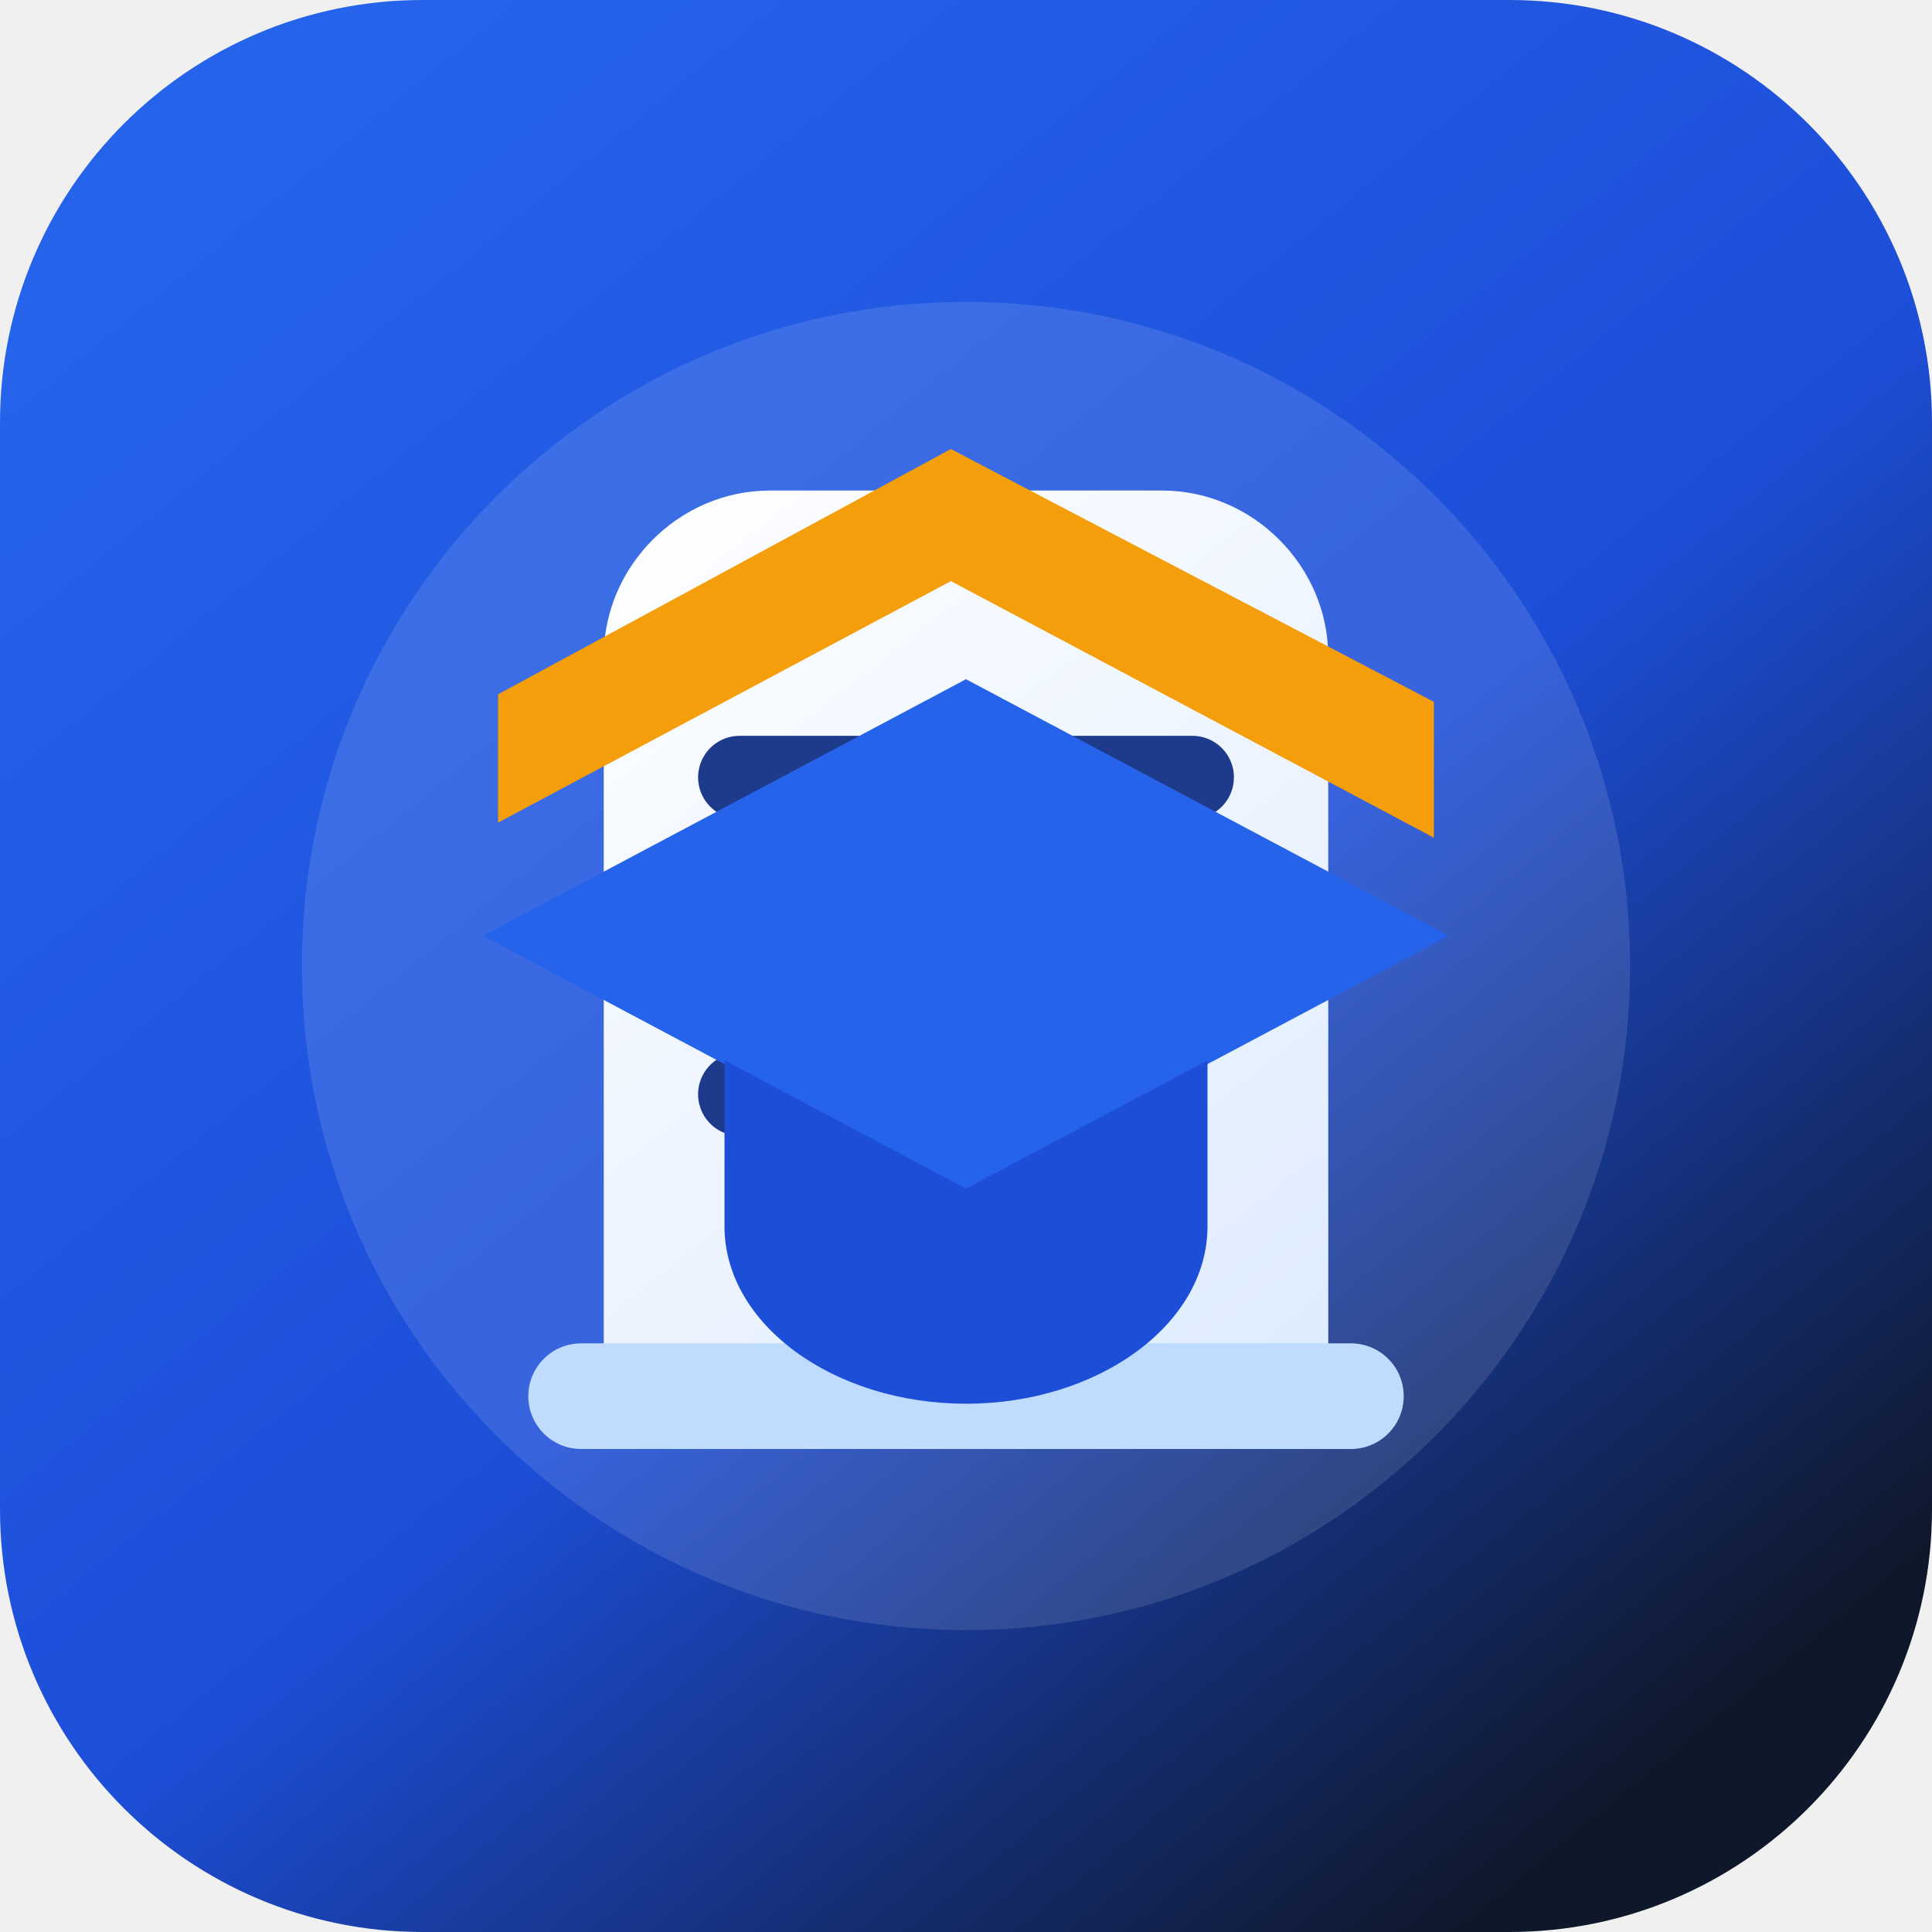
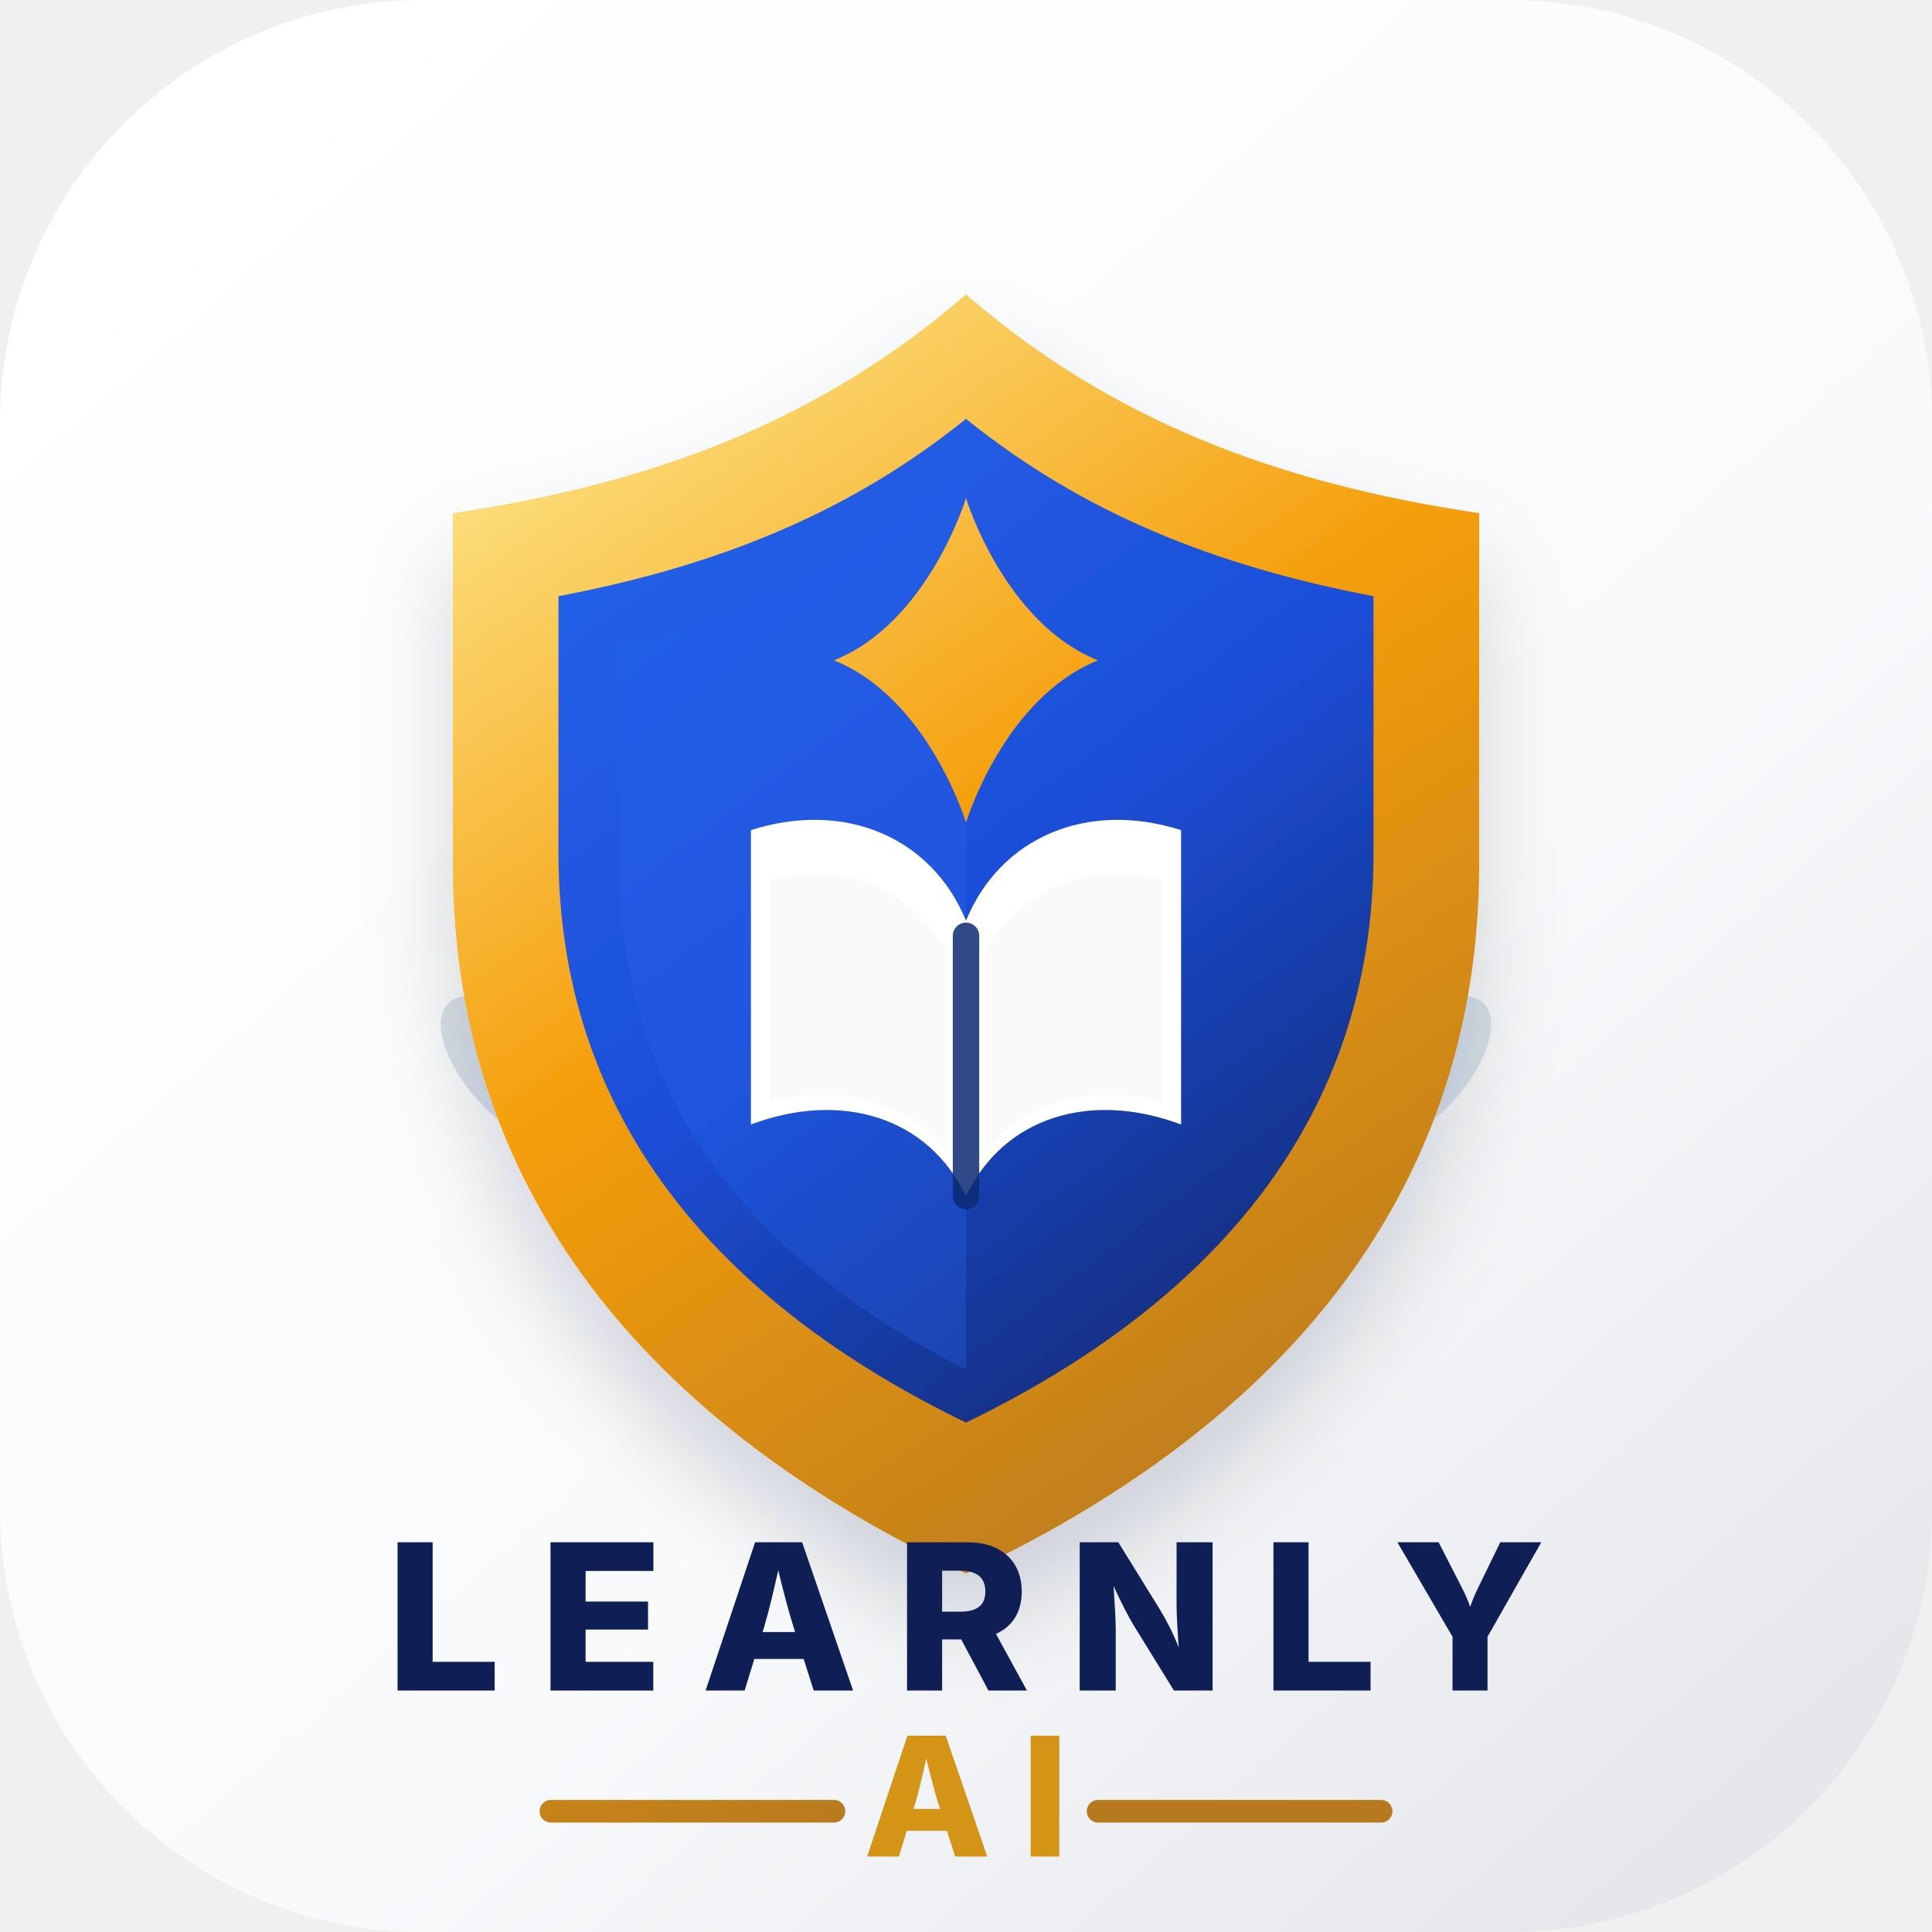
<svg xmlns="http://www.w3.org/2000/svg" viewBox="0 0 512 512" role="img" aria-labelledby="title desc">
  <defs>
-     <linearGradient id="bg" x1="78" y1="38" x2="434" y2="474" gradientUnits="userSpaceOnUse">
+     <linearGradient id="bg" x1="58" y1="30" x2="454" y2="482" gradientUnits="userSpaceOnUse">
+       <stop stop-color="#ffffff" />
+       <stop offset="0.62" stop-color="#f8fafc" />
+       <stop offset="1" stop-color="#e5e7eb" />
+     </linearGradient>
+     <linearGradient id="shield" x1="164" y1="110" x2="348" y2="354" gradientUnits="userSpaceOnUse">
      <stop stop-color="#2563eb" />
-       <stop offset="0.55" stop-color="#1d4ed8" />
-       <stop offset="1" stop-color="#0f172a" />
+       <stop offset="0.52" stop-color="#1d4ed8" />
+       <stop offset="1" stop-color="#0f2a73" />
    </linearGradient>
-     <linearGradient id="card" x1="154" y1="128" x2="358" y2="388" gradientUnits="userSpaceOnUse">
-       <stop stop-color="#ffffff" />
-       <stop offset="1" stop-color="#dbeafe" />
+     <linearGradient id="gold" x1="150" y1="88" x2="362" y2="394" gradientUnits="userSpaceOnUse">
+       <stop stop-color="#fde68a" />
+       <stop offset="0.45" stop-color="#f59e0b" />
+       <stop offset="1" stop-color="#b7791f" />
    </linearGradient>
+     <filter id="soft" x="-20%" y="-20%" width="140%" height="140%">
+       <feDropShadow dx="0" dy="14" stdDeviation="12" flood-color="#0f172a" flood-opacity="0.16" />
+     </filter>
  </defs>
  <rect width="512" height="512" rx="112" fill="url(#bg)" />
-   <circle cx="256" cy="256" r="176" fill="#ffffff" opacity="0.12" />
-   <path d="M160 174c0-24 20-44 44-44h104c24 0 44 20 44 44v188c0 12-10 22-22 22H182c-12 0-22-10-22-22V174Z" fill="url(#card)" />
-   <path d="M196 206h120M196 248h120M196 290h84" stroke="#1e3a8a" stroke-width="22" stroke-linecap="round" />
-   <path d="M154 370h204" stroke="#bfdbfe" stroke-width="28" stroke-linecap="round" />
-   <path d="M252 119 132 184v34l120-64 128 68v-36L252 119Z" fill="#f59e0b" />
-   <path d="M256 180 128 248l128 68 128-68-128-68Z" fill="#2563eb" />
-   <path d="M192 281v44c0 26 29 47 64 47s64-21 64-47v-44l-64 34-64-34Z" fill="#1d4ed8" />
+   <path d="M150 303c22-17 41-46 46-93" fill="none" stroke="#cbd5e1" stroke-width="8" stroke-linecap="round" opacity="0.75" />
+   <path d="M362 303c-22-17-41-46-46-93" fill="none" stroke="#cbd5e1" stroke-width="8" stroke-linecap="round" opacity="0.75" />
+   <g opacity="0.7" fill="#cbd5e1">
+     <ellipse cx="136" cy="284" rx="12" ry="25" transform="rotate(-43 136 284)" />
+     <ellipse cx="163" cy="255" rx="12" ry="25" transform="rotate(-28 163 255)" />
+     <ellipse cx="183" cy="219" rx="12" ry="25" transform="rotate(-14 183 219)" />
+     <ellipse cx="376" cy="284" rx="12" ry="25" transform="rotate(43 376 284)" />
+     <ellipse cx="349" cy="255" rx="12" ry="25" transform="rotate(28 349 255)" />
+     <ellipse cx="329" cy="219" rx="12" ry="25" transform="rotate(14 329 219)" />
+   </g>
+   <g filter="url(#soft)">
+     <path d="M256 78c38 33 82 50 136 58v93c0 91-57 151-136 188-79-37-136-97-136-188v-93c54-8 98-25 136-58Z" fill="url(#gold)" />
+     <path d="M256 111c31 25 66 39 108 47v68c0 70-42 119-108 151-66-32-108-81-108-151v-68c42-8 77-22 108-47Z" fill="url(#shield)" />
+     <path d="M256 122v241c-57-29-92-72-92-135v-57c34-8 64-22 92-49Z" fill="#2563eb" opacity="0.32" />
+     <path d="M256 132c0 0 10 33 35 43-25 10-35 43-35 43s-10-33-35-43c25-10 35-43 35-43Z" fill="url(#gold)" />
+     <path d="M199 220c25-8 48 2 57 24 9-22 32-32 57-24v78c-24-9-47-2-57 19-10-21-33-28-57-19v-78Z" fill="#ffffff" />
+     <path d="M204 233c21-5 37 3 47 19v53c-11-13-28-18-47-13v-59Zm104 0c-21-5-37 3-47 19v53c11-13 28-18 47-13v-59Z" fill="#f8fafc" />
+     <path d="M256 248v69" stroke="#0f2a73" stroke-width="7" stroke-linecap="round" opacity="0.85" />
+   </g>
+   <text x="256" y="448" text-anchor="middle" font-family="Inter, Arial, sans-serif" font-size="54" font-weight="800" letter-spacing="10" fill="#0f1f55">LEARNLY</text>
+   <path d="M146 480h75M291 480h75" stroke="url(#gold)" stroke-width="6" stroke-linecap="round" />
+   <text x="256" y="492" text-anchor="middle" font-family="Inter, Arial, sans-serif" font-size="44" font-weight="800" letter-spacing="8" fill="#d49416">AI</text>
</svg>
